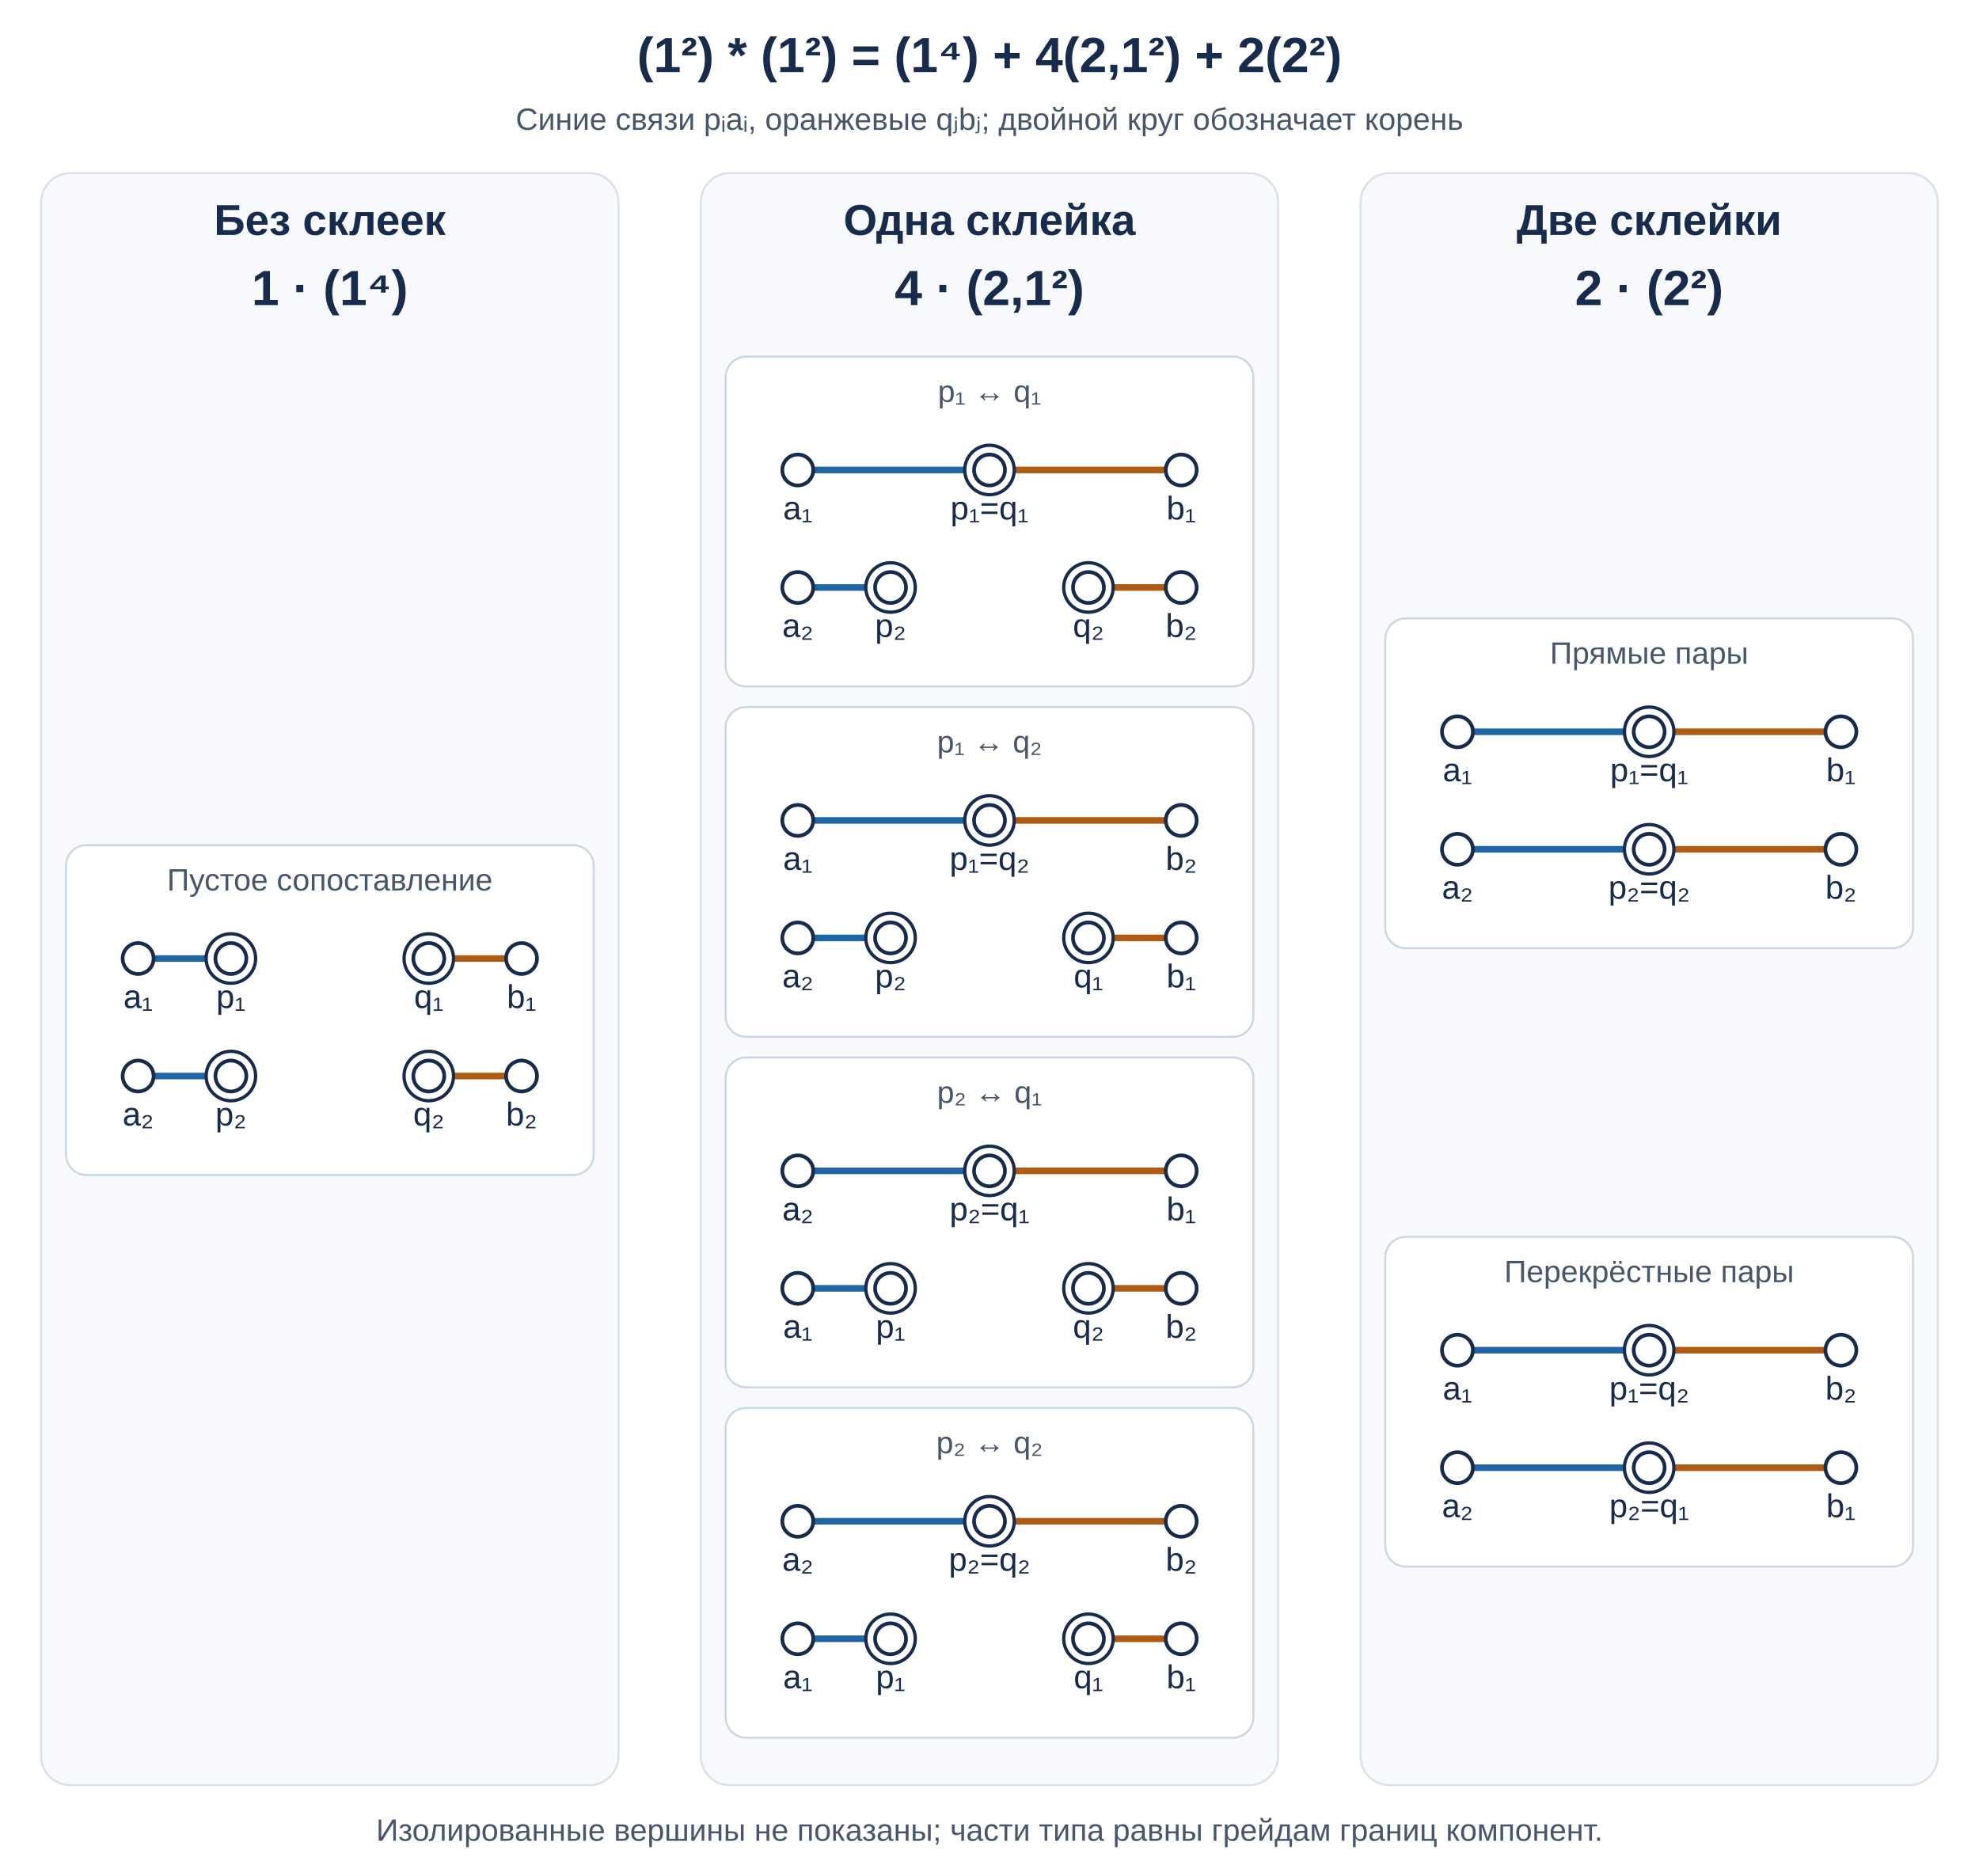
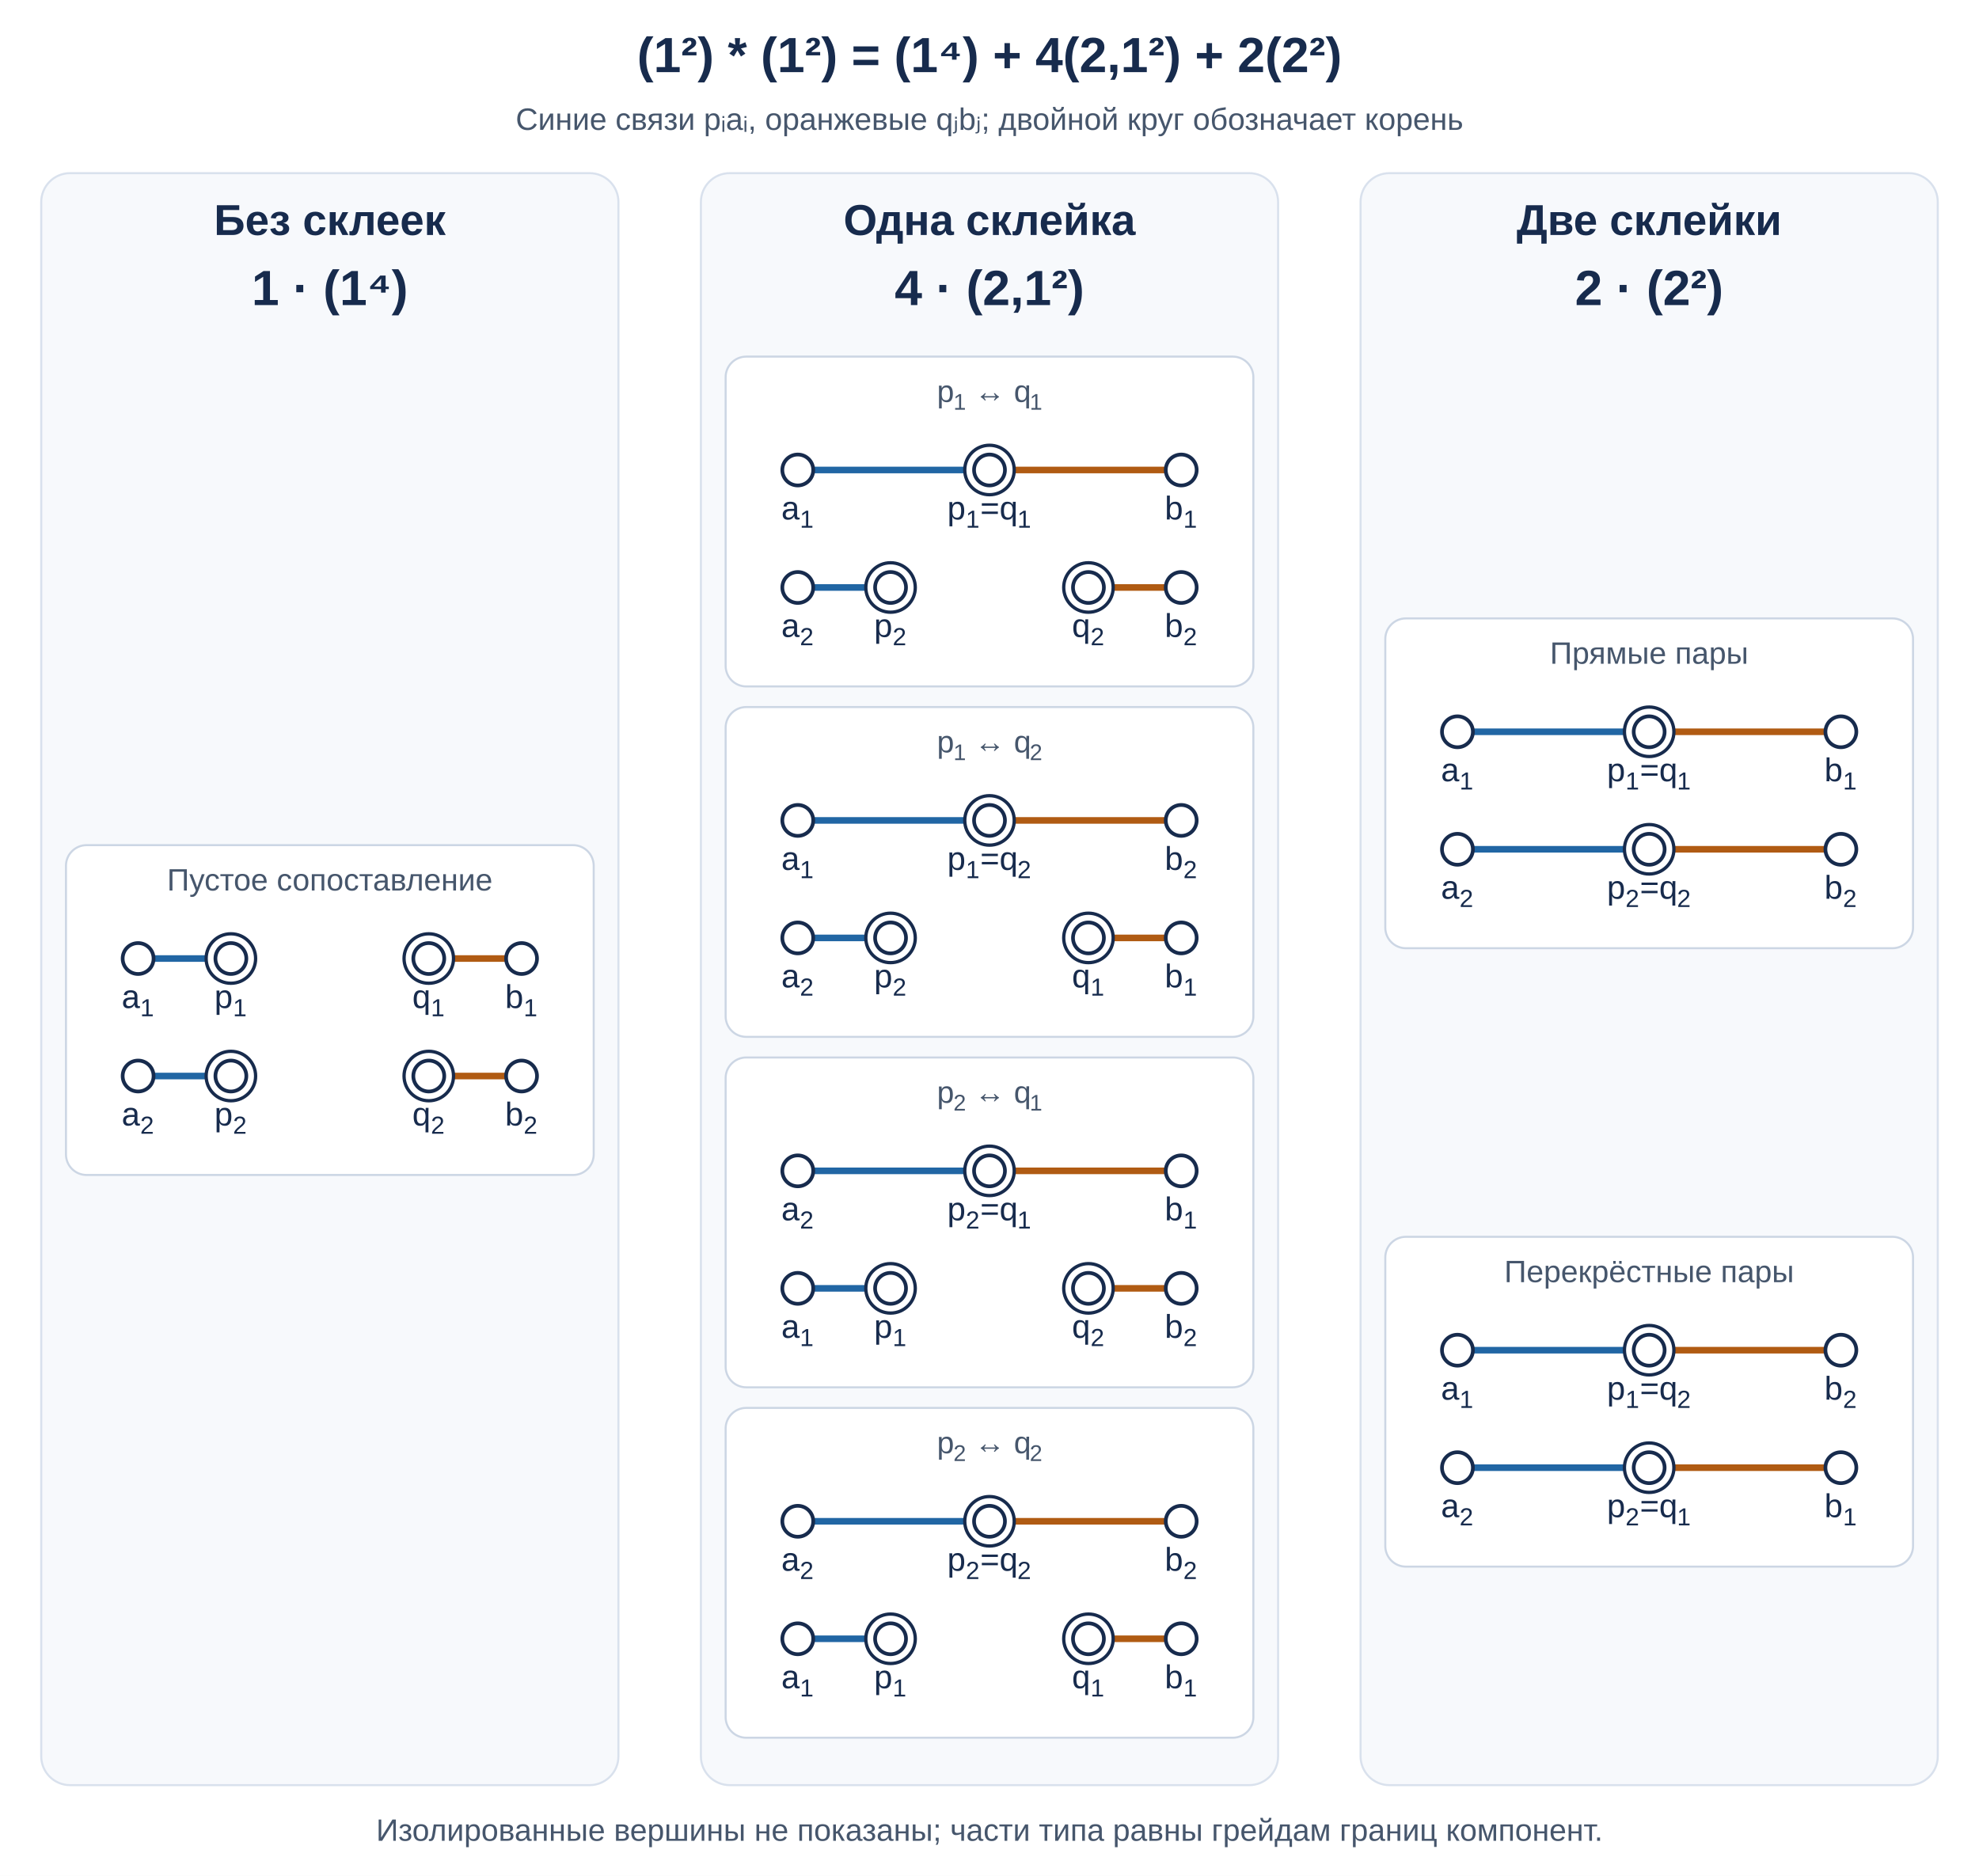
<svg xmlns="http://www.w3.org/2000/svg" width="960" height="910" viewBox="0 0 960 910" role="img" aria-labelledby="title desc">
  <rect width="960" height="910" fill="#fff" />
  <style>text{font-family:Arial,"DejaVu Sans",sans-serif;fill:#172b4d}.heading{font-size:21px;font-weight:600}.small{font-size:15px;fill:#46566c}.result{font-size:24px;font-weight:600}.node{font-size:20px;font-weight:600}.classes{font-size:19px}</style>
-   <text x="480" y="35" text-anchor="middle" class="result">(1²) * (1²) = (1⁴) + 4(2,1²) + 2(2²)</text>
-   <text x="480" y="63" text-anchor="middle" class="small">Синие связи pᵢaᵢ, оранжевые qⱼbⱼ; двойной круг обозначает корень</text>
+   <text xml:space="preserve" x="480" y="35" text-anchor="middle" class="result">(1²) * (1²) = (1⁴) + 4(2,1²) + 2(2²)</text>
+   <text xml:space="preserve" x="480" y="63" text-anchor="middle" class="small">Синие связи pᵢaᵢ, оранжевые qⱼbⱼ; двойной круг обозначает корень</text>
  <rect x="20" y="84" width="280" height="782" rx="14" fill="#f7f9fc" stroke="#d9e1ed" />
-   <text x="160" y="114" text-anchor="middle" class="heading">Без склеек</text>
-   <text x="160" y="148" text-anchor="middle" class="result">1 · (1⁴)</text>
+   <text xml:space="preserve" x="160" y="114" text-anchor="middle" class="heading">Без склеек</text>
+   <text xml:space="preserve" x="160" y="148" text-anchor="middle" class="result">1 · (1⁴)</text>
  <g data-matching="">
    <rect x="32" y="410" width="256" height="160" rx="10" fill="#fff" stroke="#ccd6e4" />
-     <text x="160" y="432" text-anchor="middle" class="small">Пустое сопоставление</text>
+     <text xml:space="preserve" x="160" y="432" text-anchor="middle" class="small">Пустое сопоставление</text>
    <line x1="112" y1="465" x2="67" y2="465" stroke="#2166a4" stroke-width="3.2" data-ends="p1 a1" />
    <circle cx="112" cy="465" r="12" fill="#fff" stroke="#172b4d" stroke-width="1.6" />
    <circle cx="112" cy="465" r="7.5" fill="#fff" stroke="#172b4d" stroke-width="1.8" data-vertex="p1" />
-     <text x="112" y="489" text-anchor="middle" font-size="16">p₁</text>
+     <text xml:space="preserve" x="104.00" y="489.00" text-anchor="start" style="font-size:16.0px">p</text>
+     <text xml:space="preserve" x="113.00" y="493.00" text-anchor="start" style="font-size:12px">1</text>
    <circle cx="67" cy="465" r="7.5" fill="#fff" stroke="#172b4d" stroke-width="1.8" data-vertex="a1" />
-     <text x="67" y="489" text-anchor="middle" font-size="16">a₁</text>
+     <text xml:space="preserve" x="59.00" y="489.00" text-anchor="start" style="font-size:16.0px">a</text>
+     <text xml:space="preserve" x="68.00" y="493.00" text-anchor="start" style="font-size:12px">1</text>
    <line x1="112" y1="522" x2="67" y2="522" stroke="#2166a4" stroke-width="3.2" data-ends="p2 a2" />
    <circle cx="112" cy="522" r="12" fill="#fff" stroke="#172b4d" stroke-width="1.6" />
    <circle cx="112" cy="522" r="7.5" fill="#fff" stroke="#172b4d" stroke-width="1.8" data-vertex="p2" />
-     <text x="112" y="546" text-anchor="middle" font-size="16">p₂</text>
+     <text xml:space="preserve" x="104.00" y="546.00" text-anchor="start" style="font-size:16.0px">p</text>
+     <text xml:space="preserve" x="113.00" y="550.00" text-anchor="start" style="font-size:12px">2</text>
    <circle cx="67" cy="522" r="7.5" fill="#fff" stroke="#172b4d" stroke-width="1.8" data-vertex="a2" />
-     <text x="67" y="546" text-anchor="middle" font-size="16">a₂</text>
+     <text xml:space="preserve" x="59.00" y="546.00" text-anchor="start" style="font-size:16.0px">a</text>
+     <text xml:space="preserve" x="68.00" y="550.00" text-anchor="start" style="font-size:12px">2</text>
    <line x1="208" y1="465" x2="253" y2="465" stroke="#b05b13" stroke-width="3.2" data-ends="q1 b1" />
    <circle cx="208" cy="465" r="12" fill="#fff" stroke="#172b4d" stroke-width="1.6" />
    <circle cx="208" cy="465" r="7.5" fill="#fff" stroke="#172b4d" stroke-width="1.8" data-vertex="q1" />
-     <text x="208" y="489" text-anchor="middle" font-size="16">q₁</text>
+     <text xml:space="preserve" x="200.00" y="489.00" text-anchor="start" style="font-size:16.0px">q</text>
+     <text xml:space="preserve" x="209.00" y="493.00" text-anchor="start" style="font-size:12px">1</text>
    <circle cx="253" cy="465" r="7.5" fill="#fff" stroke="#172b4d" stroke-width="1.8" data-vertex="b1" />
-     <text x="253" y="489" text-anchor="middle" font-size="16">b₁</text>
+     <text xml:space="preserve" x="245.00" y="489.00" text-anchor="start" style="font-size:16.0px">b</text>
+     <text xml:space="preserve" x="254.00" y="493.00" text-anchor="start" style="font-size:12px">1</text>
    <line x1="208" y1="522" x2="253" y2="522" stroke="#b05b13" stroke-width="3.2" data-ends="q2 b2" />
    <circle cx="208" cy="522" r="12" fill="#fff" stroke="#172b4d" stroke-width="1.6" />
    <circle cx="208" cy="522" r="7.5" fill="#fff" stroke="#172b4d" stroke-width="1.8" data-vertex="q2" />
-     <text x="208" y="546" text-anchor="middle" font-size="16">q₂</text>
+     <text xml:space="preserve" x="200.00" y="546.00" text-anchor="start" style="font-size:16.0px">q</text>
+     <text xml:space="preserve" x="209.00" y="550.00" text-anchor="start" style="font-size:12px">2</text>
    <circle cx="253" cy="522" r="7.5" fill="#fff" stroke="#172b4d" stroke-width="1.8" data-vertex="b2" />
-     <text x="253" y="546" text-anchor="middle" font-size="16">b₂</text>
+     <text xml:space="preserve" x="245.00" y="546.00" text-anchor="start" style="font-size:16.0px">b</text>
+     <text xml:space="preserve" x="254.00" y="550.00" text-anchor="start" style="font-size:12px">2</text>
  </g>
  <rect x="340" y="84" width="280" height="782" rx="14" fill="#f7f9fc" stroke="#d9e1ed" />
-   <text x="480" y="114" text-anchor="middle" class="heading">Одна склейка</text>
-   <text x="480" y="148" text-anchor="middle" class="result">4 · (2,1²)</text>
+   <text xml:space="preserve" x="480" y="114" text-anchor="middle" class="heading">Одна склейка</text>
+   <text xml:space="preserve" x="480" y="148" text-anchor="middle" class="result">4 · (2,1²)</text>
  <g data-matching="1:1">
    <rect x="352" y="173" width="256" height="160" rx="10" fill="#fff" stroke="#ccd6e4" />
-     <text x="480" y="195" text-anchor="middle" class="small">p₁ ↔ q₁</text>
+     <text xml:space="preserve" class="small" x="454.50" y="195.00" text-anchor="start" style="font-size:15.0px">p</text>
+     <text xml:space="preserve" class="small" x="462.50" y="198.75" text-anchor="start" style="font-size:11px">1</text>
+     <text xml:space="preserve" class="small" x="468.50" y="195.00" text-anchor="start" style="font-size:15.0px"> ↔ q</text>
+     <text xml:space="preserve" class="small" x="499.50" y="198.75" text-anchor="start" style="font-size:11px">1</text>
    <line x1="480" y1="228" x2="387" y2="228" stroke="#2166a4" stroke-width="3.2" data-ends="p1 a1" />
    <line x1="480" y1="228" x2="573" y2="228" stroke="#b05b13" stroke-width="3.2" data-ends="p1 b1" />
    <circle cx="480" cy="228" r="12" fill="#fff" stroke="#172b4d" stroke-width="1.6" />
    <circle cx="480" cy="228" r="7.5" fill="#fff" stroke="#172b4d" stroke-width="1.8" data-vertex="p1" />
-     <text x="480" y="252" text-anchor="middle" font-size="16">p₁=q₁</text>
+     <text xml:space="preserve" x="459.50" y="252.00" text-anchor="start" style="font-size:16.0px">p</text>
+     <text xml:space="preserve" x="468.50" y="256.00" text-anchor="start" style="font-size:12px">1</text>
+     <text xml:space="preserve" x="475.50" y="252.00" text-anchor="start" style="font-size:16.0px">=q</text>
+     <text xml:space="preserve" x="493.50" y="256.00" text-anchor="start" style="font-size:12px">1</text>
    <circle cx="387" cy="228" r="7.5" fill="#fff" stroke="#172b4d" stroke-width="1.8" data-vertex="a1" />
-     <text x="387" y="252" text-anchor="middle" font-size="16">a₁</text>
+     <text xml:space="preserve" x="379.00" y="252.00" text-anchor="start" style="font-size:16.0px">a</text>
+     <text xml:space="preserve" x="388.00" y="256.00" text-anchor="start" style="font-size:12px">1</text>
    <circle cx="573" cy="228" r="7.5" fill="#fff" stroke="#172b4d" stroke-width="1.8" data-vertex="b1" />
-     <text x="573" y="252" text-anchor="middle" font-size="16">b₁</text>
+     <text xml:space="preserve" x="565.00" y="252.00" text-anchor="start" style="font-size:16.0px">b</text>
+     <text xml:space="preserve" x="574.00" y="256.00" text-anchor="start" style="font-size:12px">1</text>
    <line x1="432" y1="285" x2="387" y2="285" stroke="#2166a4" stroke-width="3.2" data-ends="p2 a2" />
    <circle cx="432" cy="285" r="12" fill="#fff" stroke="#172b4d" stroke-width="1.6" />
    <circle cx="432" cy="285" r="7.5" fill="#fff" stroke="#172b4d" stroke-width="1.8" data-vertex="p2" />
-     <text x="432" y="309" text-anchor="middle" font-size="16">p₂</text>
+     <text xml:space="preserve" x="424.00" y="309.00" text-anchor="start" style="font-size:16.0px">p</text>
+     <text xml:space="preserve" x="433.00" y="313.00" text-anchor="start" style="font-size:12px">2</text>
    <circle cx="387" cy="285" r="7.5" fill="#fff" stroke="#172b4d" stroke-width="1.8" data-vertex="a2" />
-     <text x="387" y="309" text-anchor="middle" font-size="16">a₂</text>
+     <text xml:space="preserve" x="379.00" y="309.00" text-anchor="start" style="font-size:16.0px">a</text>
+     <text xml:space="preserve" x="388.00" y="313.00" text-anchor="start" style="font-size:12px">2</text>
    <line x1="528" y1="285" x2="573" y2="285" stroke="#b05b13" stroke-width="3.2" data-ends="q2 b2" />
    <circle cx="528" cy="285" r="12" fill="#fff" stroke="#172b4d" stroke-width="1.6" />
    <circle cx="528" cy="285" r="7.5" fill="#fff" stroke="#172b4d" stroke-width="1.8" data-vertex="q2" />
-     <text x="528" y="309" text-anchor="middle" font-size="16">q₂</text>
+     <text xml:space="preserve" x="520.00" y="309.00" text-anchor="start" style="font-size:16.0px">q</text>
+     <text xml:space="preserve" x="529.00" y="313.00" text-anchor="start" style="font-size:12px">2</text>
    <circle cx="573" cy="285" r="7.5" fill="#fff" stroke="#172b4d" stroke-width="1.8" data-vertex="b2" />
-     <text x="573" y="309" text-anchor="middle" font-size="16">b₂</text>
+     <text xml:space="preserve" x="565.00" y="309.00" text-anchor="start" style="font-size:16.0px">b</text>
+     <text xml:space="preserve" x="574.00" y="313.00" text-anchor="start" style="font-size:12px">2</text>
  </g>
  <g data-matching="1:2">
    <rect x="352" y="343" width="256" height="160" rx="10" fill="#fff" stroke="#ccd6e4" />
-     <text x="480" y="365" text-anchor="middle" class="small">p₁ ↔ q₂</text>
+     <text xml:space="preserve" class="small" x="454.50" y="365.00" text-anchor="start" style="font-size:15.0px">p</text>
+     <text xml:space="preserve" class="small" x="462.50" y="368.75" text-anchor="start" style="font-size:11px">1</text>
+     <text xml:space="preserve" class="small" x="468.50" y="365.00" text-anchor="start" style="font-size:15.0px"> ↔ q</text>
+     <text xml:space="preserve" class="small" x="499.50" y="368.75" text-anchor="start" style="font-size:11px">2</text>
    <line x1="480" y1="398" x2="387" y2="398" stroke="#2166a4" stroke-width="3.2" data-ends="p1 a1" />
    <line x1="480" y1="398" x2="573" y2="398" stroke="#b05b13" stroke-width="3.2" data-ends="p1 b2" />
    <circle cx="480" cy="398" r="12" fill="#fff" stroke="#172b4d" stroke-width="1.6" />
    <circle cx="480" cy="398" r="7.5" fill="#fff" stroke="#172b4d" stroke-width="1.8" data-vertex="p1" />
-     <text x="480" y="422" text-anchor="middle" font-size="16">p₁=q₂</text>
+     <text xml:space="preserve" x="459.50" y="422.00" text-anchor="start" style="font-size:16.0px">p</text>
+     <text xml:space="preserve" x="468.50" y="426.00" text-anchor="start" style="font-size:12px">1</text>
+     <text xml:space="preserve" x="475.50" y="422.00" text-anchor="start" style="font-size:16.0px">=q</text>
+     <text xml:space="preserve" x="493.50" y="426.00" text-anchor="start" style="font-size:12px">2</text>
    <circle cx="387" cy="398" r="7.5" fill="#fff" stroke="#172b4d" stroke-width="1.8" data-vertex="a1" />
-     <text x="387" y="422" text-anchor="middle" font-size="16">a₁</text>
+     <text xml:space="preserve" x="379.00" y="422.00" text-anchor="start" style="font-size:16.0px">a</text>
+     <text xml:space="preserve" x="388.00" y="426.00" text-anchor="start" style="font-size:12px">1</text>
    <circle cx="573" cy="398" r="7.5" fill="#fff" stroke="#172b4d" stroke-width="1.8" data-vertex="b2" />
-     <text x="573" y="422" text-anchor="middle" font-size="16">b₂</text>
+     <text xml:space="preserve" x="565.00" y="422.00" text-anchor="start" style="font-size:16.0px">b</text>
+     <text xml:space="preserve" x="574.00" y="426.00" text-anchor="start" style="font-size:12px">2</text>
    <line x1="432" y1="455" x2="387" y2="455" stroke="#2166a4" stroke-width="3.2" data-ends="p2 a2" />
    <circle cx="432" cy="455" r="12" fill="#fff" stroke="#172b4d" stroke-width="1.6" />
    <circle cx="432" cy="455" r="7.5" fill="#fff" stroke="#172b4d" stroke-width="1.8" data-vertex="p2" />
-     <text x="432" y="479" text-anchor="middle" font-size="16">p₂</text>
+     <text xml:space="preserve" x="424.00" y="479.00" text-anchor="start" style="font-size:16.0px">p</text>
+     <text xml:space="preserve" x="433.00" y="483.00" text-anchor="start" style="font-size:12px">2</text>
    <circle cx="387" cy="455" r="7.5" fill="#fff" stroke="#172b4d" stroke-width="1.8" data-vertex="a2" />
-     <text x="387" y="479" text-anchor="middle" font-size="16">a₂</text>
+     <text xml:space="preserve" x="379.00" y="479.00" text-anchor="start" style="font-size:16.0px">a</text>
+     <text xml:space="preserve" x="388.00" y="483.00" text-anchor="start" style="font-size:12px">2</text>
    <line x1="528" y1="455" x2="573" y2="455" stroke="#b05b13" stroke-width="3.2" data-ends="q1 b1" />
    <circle cx="528" cy="455" r="12" fill="#fff" stroke="#172b4d" stroke-width="1.6" />
    <circle cx="528" cy="455" r="7.5" fill="#fff" stroke="#172b4d" stroke-width="1.8" data-vertex="q1" />
-     <text x="528" y="479" text-anchor="middle" font-size="16">q₁</text>
+     <text xml:space="preserve" x="520.00" y="479.00" text-anchor="start" style="font-size:16.0px">q</text>
+     <text xml:space="preserve" x="529.00" y="483.00" text-anchor="start" style="font-size:12px">1</text>
    <circle cx="573" cy="455" r="7.5" fill="#fff" stroke="#172b4d" stroke-width="1.8" data-vertex="b1" />
-     <text x="573" y="479" text-anchor="middle" font-size="16">b₁</text>
+     <text xml:space="preserve" x="565.00" y="479.00" text-anchor="start" style="font-size:16.0px">b</text>
+     <text xml:space="preserve" x="574.00" y="483.00" text-anchor="start" style="font-size:12px">1</text>
  </g>
  <g data-matching="2:1">
    <rect x="352" y="513" width="256" height="160" rx="10" fill="#fff" stroke="#ccd6e4" />
-     <text x="480" y="535" text-anchor="middle" class="small">p₂ ↔ q₁</text>
+     <text xml:space="preserve" class="small" x="454.50" y="535.00" text-anchor="start" style="font-size:15.0px">p</text>
+     <text xml:space="preserve" class="small" x="462.50" y="538.75" text-anchor="start" style="font-size:11px">2</text>
+     <text xml:space="preserve" class="small" x="468.50" y="535.00" text-anchor="start" style="font-size:15.0px"> ↔ q</text>
+     <text xml:space="preserve" class="small" x="499.50" y="538.75" text-anchor="start" style="font-size:11px">1</text>
    <line x1="480" y1="568" x2="387" y2="568" stroke="#2166a4" stroke-width="3.2" data-ends="p2 a2" />
    <line x1="480" y1="568" x2="573" y2="568" stroke="#b05b13" stroke-width="3.2" data-ends="p2 b1" />
    <circle cx="480" cy="568" r="12" fill="#fff" stroke="#172b4d" stroke-width="1.6" />
    <circle cx="480" cy="568" r="7.5" fill="#fff" stroke="#172b4d" stroke-width="1.8" data-vertex="p2" />
-     <text x="480" y="592" text-anchor="middle" font-size="16">p₂=q₁</text>
+     <text xml:space="preserve" x="459.50" y="592.00" text-anchor="start" style="font-size:16.0px">p</text>
+     <text xml:space="preserve" x="468.50" y="596.00" text-anchor="start" style="font-size:12px">2</text>
+     <text xml:space="preserve" x="475.50" y="592.00" text-anchor="start" style="font-size:16.0px">=q</text>
+     <text xml:space="preserve" x="493.50" y="596.00" text-anchor="start" style="font-size:12px">1</text>
    <circle cx="387" cy="568" r="7.5" fill="#fff" stroke="#172b4d" stroke-width="1.8" data-vertex="a2" />
-     <text x="387" y="592" text-anchor="middle" font-size="16">a₂</text>
+     <text xml:space="preserve" x="379.00" y="592.00" text-anchor="start" style="font-size:16.0px">a</text>
+     <text xml:space="preserve" x="388.00" y="596.00" text-anchor="start" style="font-size:12px">2</text>
    <circle cx="573" cy="568" r="7.5" fill="#fff" stroke="#172b4d" stroke-width="1.8" data-vertex="b1" />
-     <text x="573" y="592" text-anchor="middle" font-size="16">b₁</text>
+     <text xml:space="preserve" x="565.00" y="592.00" text-anchor="start" style="font-size:16.0px">b</text>
+     <text xml:space="preserve" x="574.00" y="596.00" text-anchor="start" style="font-size:12px">1</text>
    <line x1="432" y1="625" x2="387" y2="625" stroke="#2166a4" stroke-width="3.2" data-ends="p1 a1" />
    <circle cx="432" cy="625" r="12" fill="#fff" stroke="#172b4d" stroke-width="1.6" />
    <circle cx="432" cy="625" r="7.5" fill="#fff" stroke="#172b4d" stroke-width="1.8" data-vertex="p1" />
-     <text x="432" y="649" text-anchor="middle" font-size="16">p₁</text>
+     <text xml:space="preserve" x="424.00" y="649.00" text-anchor="start" style="font-size:16.0px">p</text>
+     <text xml:space="preserve" x="433.00" y="653.00" text-anchor="start" style="font-size:12px">1</text>
    <circle cx="387" cy="625" r="7.5" fill="#fff" stroke="#172b4d" stroke-width="1.8" data-vertex="a1" />
-     <text x="387" y="649" text-anchor="middle" font-size="16">a₁</text>
+     <text xml:space="preserve" x="379.00" y="649.00" text-anchor="start" style="font-size:16.0px">a</text>
+     <text xml:space="preserve" x="388.00" y="653.00" text-anchor="start" style="font-size:12px">1</text>
    <line x1="528" y1="625" x2="573" y2="625" stroke="#b05b13" stroke-width="3.2" data-ends="q2 b2" />
    <circle cx="528" cy="625" r="12" fill="#fff" stroke="#172b4d" stroke-width="1.6" />
    <circle cx="528" cy="625" r="7.5" fill="#fff" stroke="#172b4d" stroke-width="1.8" data-vertex="q2" />
-     <text x="528" y="649" text-anchor="middle" font-size="16">q₂</text>
+     <text xml:space="preserve" x="520.00" y="649.00" text-anchor="start" style="font-size:16.0px">q</text>
+     <text xml:space="preserve" x="529.00" y="653.00" text-anchor="start" style="font-size:12px">2</text>
    <circle cx="573" cy="625" r="7.5" fill="#fff" stroke="#172b4d" stroke-width="1.8" data-vertex="b2" />
-     <text x="573" y="649" text-anchor="middle" font-size="16">b₂</text>
+     <text xml:space="preserve" x="565.00" y="649.00" text-anchor="start" style="font-size:16.0px">b</text>
+     <text xml:space="preserve" x="574.00" y="653.00" text-anchor="start" style="font-size:12px">2</text>
  </g>
  <g data-matching="2:2">
    <rect x="352" y="683" width="256" height="160" rx="10" fill="#fff" stroke="#ccd6e4" />
-     <text x="480" y="705" text-anchor="middle" class="small">p₂ ↔ q₂</text>
+     <text xml:space="preserve" class="small" x="454.50" y="705.00" text-anchor="start" style="font-size:15.0px">p</text>
+     <text xml:space="preserve" class="small" x="462.50" y="708.75" text-anchor="start" style="font-size:11px">2</text>
+     <text xml:space="preserve" class="small" x="468.50" y="705.00" text-anchor="start" style="font-size:15.0px"> ↔ q</text>
+     <text xml:space="preserve" class="small" x="499.50" y="708.75" text-anchor="start" style="font-size:11px">2</text>
    <line x1="480" y1="738" x2="387" y2="738" stroke="#2166a4" stroke-width="3.2" data-ends="p2 a2" />
    <line x1="480" y1="738" x2="573" y2="738" stroke="#b05b13" stroke-width="3.2" data-ends="p2 b2" />
    <circle cx="480" cy="738" r="12" fill="#fff" stroke="#172b4d" stroke-width="1.6" />
    <circle cx="480" cy="738" r="7.5" fill="#fff" stroke="#172b4d" stroke-width="1.8" data-vertex="p2" />
-     <text x="480" y="762" text-anchor="middle" font-size="16">p₂=q₂</text>
+     <text xml:space="preserve" x="459.50" y="762.00" text-anchor="start" style="font-size:16.0px">p</text>
+     <text xml:space="preserve" x="468.50" y="766.00" text-anchor="start" style="font-size:12px">2</text>
+     <text xml:space="preserve" x="475.50" y="762.00" text-anchor="start" style="font-size:16.0px">=q</text>
+     <text xml:space="preserve" x="493.50" y="766.00" text-anchor="start" style="font-size:12px">2</text>
    <circle cx="387" cy="738" r="7.5" fill="#fff" stroke="#172b4d" stroke-width="1.8" data-vertex="a2" />
-     <text x="387" y="762" text-anchor="middle" font-size="16">a₂</text>
+     <text xml:space="preserve" x="379.00" y="762.00" text-anchor="start" style="font-size:16.0px">a</text>
+     <text xml:space="preserve" x="388.00" y="766.00" text-anchor="start" style="font-size:12px">2</text>
    <circle cx="573" cy="738" r="7.5" fill="#fff" stroke="#172b4d" stroke-width="1.8" data-vertex="b2" />
-     <text x="573" y="762" text-anchor="middle" font-size="16">b₂</text>
+     <text xml:space="preserve" x="565.00" y="762.00" text-anchor="start" style="font-size:16.0px">b</text>
+     <text xml:space="preserve" x="574.00" y="766.00" text-anchor="start" style="font-size:12px">2</text>
    <line x1="432" y1="795" x2="387" y2="795" stroke="#2166a4" stroke-width="3.2" data-ends="p1 a1" />
    <circle cx="432" cy="795" r="12" fill="#fff" stroke="#172b4d" stroke-width="1.6" />
    <circle cx="432" cy="795" r="7.5" fill="#fff" stroke="#172b4d" stroke-width="1.8" data-vertex="p1" />
-     <text x="432" y="819" text-anchor="middle" font-size="16">p₁</text>
+     <text xml:space="preserve" x="424.00" y="819.00" text-anchor="start" style="font-size:16.0px">p</text>
+     <text xml:space="preserve" x="433.00" y="823.00" text-anchor="start" style="font-size:12px">1</text>
    <circle cx="387" cy="795" r="7.5" fill="#fff" stroke="#172b4d" stroke-width="1.8" data-vertex="a1" />
-     <text x="387" y="819" text-anchor="middle" font-size="16">a₁</text>
+     <text xml:space="preserve" x="379.00" y="819.00" text-anchor="start" style="font-size:16.0px">a</text>
+     <text xml:space="preserve" x="388.00" y="823.00" text-anchor="start" style="font-size:12px">1</text>
    <line x1="528" y1="795" x2="573" y2="795" stroke="#b05b13" stroke-width="3.2" data-ends="q1 b1" />
    <circle cx="528" cy="795" r="12" fill="#fff" stroke="#172b4d" stroke-width="1.6" />
    <circle cx="528" cy="795" r="7.5" fill="#fff" stroke="#172b4d" stroke-width="1.8" data-vertex="q1" />
-     <text x="528" y="819" text-anchor="middle" font-size="16">q₁</text>
+     <text xml:space="preserve" x="520.00" y="819.00" text-anchor="start" style="font-size:16.0px">q</text>
+     <text xml:space="preserve" x="529.00" y="823.00" text-anchor="start" style="font-size:12px">1</text>
    <circle cx="573" cy="795" r="7.5" fill="#fff" stroke="#172b4d" stroke-width="1.8" data-vertex="b1" />
-     <text x="573" y="819" text-anchor="middle" font-size="16">b₁</text>
+     <text xml:space="preserve" x="565.00" y="819.00" text-anchor="start" style="font-size:16.0px">b</text>
+     <text xml:space="preserve" x="574.00" y="823.00" text-anchor="start" style="font-size:12px">1</text>
  </g>
  <rect x="660" y="84" width="280" height="782" rx="14" fill="#f7f9fc" stroke="#d9e1ed" />
-   <text x="800" y="114" text-anchor="middle" class="heading">Две склейки</text>
-   <text x="800" y="148" text-anchor="middle" class="result">2 · (2²)</text>
+   <text xml:space="preserve" x="800" y="114" text-anchor="middle" class="heading">Две склейки</text>
+   <text xml:space="preserve" x="800" y="148" text-anchor="middle" class="result">2 · (2²)</text>
  <g data-matching="1:1,2:2">
    <rect x="672" y="300" width="256" height="160" rx="10" fill="#fff" stroke="#ccd6e4" />
-     <text x="800" y="322" text-anchor="middle" class="small">Прямые пары</text>
+     <text xml:space="preserve" x="800" y="322" text-anchor="middle" class="small">Прямые пары</text>
    <line x1="800" y1="355" x2="707" y2="355" stroke="#2166a4" stroke-width="3.2" data-ends="p1 a1" />
    <line x1="800" y1="355" x2="893" y2="355" stroke="#b05b13" stroke-width="3.2" data-ends="p1 b1" />
    <circle cx="800" cy="355" r="12" fill="#fff" stroke="#172b4d" stroke-width="1.6" />
    <circle cx="800" cy="355" r="7.5" fill="#fff" stroke="#172b4d" stroke-width="1.8" data-vertex="p1" />
-     <text x="800" y="379" text-anchor="middle" font-size="16">p₁=q₁</text>
+     <text xml:space="preserve" x="779.50" y="379.00" text-anchor="start" style="font-size:16.0px">p</text>
+     <text xml:space="preserve" x="788.50" y="383.00" text-anchor="start" style="font-size:12px">1</text>
+     <text xml:space="preserve" x="795.50" y="379.00" text-anchor="start" style="font-size:16.0px">=q</text>
+     <text xml:space="preserve" x="813.50" y="383.00" text-anchor="start" style="font-size:12px">1</text>
    <circle cx="707" cy="355" r="7.5" fill="#fff" stroke="#172b4d" stroke-width="1.8" data-vertex="a1" />
-     <text x="707" y="379" text-anchor="middle" font-size="16">a₁</text>
+     <text xml:space="preserve" x="699.00" y="379.00" text-anchor="start" style="font-size:16.0px">a</text>
+     <text xml:space="preserve" x="708.00" y="383.00" text-anchor="start" style="font-size:12px">1</text>
    <circle cx="893" cy="355" r="7.5" fill="#fff" stroke="#172b4d" stroke-width="1.8" data-vertex="b1" />
-     <text x="893" y="379" text-anchor="middle" font-size="16">b₁</text>
+     <text xml:space="preserve" x="885.00" y="379.00" text-anchor="start" style="font-size:16.0px">b</text>
+     <text xml:space="preserve" x="894.00" y="383.00" text-anchor="start" style="font-size:12px">1</text>
    <line x1="800" y1="412" x2="707" y2="412" stroke="#2166a4" stroke-width="3.2" data-ends="p2 a2" />
    <line x1="800" y1="412" x2="893" y2="412" stroke="#b05b13" stroke-width="3.2" data-ends="p2 b2" />
    <circle cx="800" cy="412" r="12" fill="#fff" stroke="#172b4d" stroke-width="1.6" />
    <circle cx="800" cy="412" r="7.5" fill="#fff" stroke="#172b4d" stroke-width="1.8" data-vertex="p2" />
-     <text x="800" y="436" text-anchor="middle" font-size="16">p₂=q₂</text>
+     <text xml:space="preserve" x="779.50" y="436.00" text-anchor="start" style="font-size:16.0px">p</text>
+     <text xml:space="preserve" x="788.50" y="440.00" text-anchor="start" style="font-size:12px">2</text>
+     <text xml:space="preserve" x="795.50" y="436.00" text-anchor="start" style="font-size:16.0px">=q</text>
+     <text xml:space="preserve" x="813.50" y="440.00" text-anchor="start" style="font-size:12px">2</text>
    <circle cx="707" cy="412" r="7.5" fill="#fff" stroke="#172b4d" stroke-width="1.8" data-vertex="a2" />
-     <text x="707" y="436" text-anchor="middle" font-size="16">a₂</text>
+     <text xml:space="preserve" x="699.00" y="436.00" text-anchor="start" style="font-size:16.0px">a</text>
+     <text xml:space="preserve" x="708.00" y="440.00" text-anchor="start" style="font-size:12px">2</text>
    <circle cx="893" cy="412" r="7.5" fill="#fff" stroke="#172b4d" stroke-width="1.8" data-vertex="b2" />
-     <text x="893" y="436" text-anchor="middle" font-size="16">b₂</text>
+     <text xml:space="preserve" x="885.00" y="436.00" text-anchor="start" style="font-size:16.0px">b</text>
+     <text xml:space="preserve" x="894.00" y="440.00" text-anchor="start" style="font-size:12px">2</text>
  </g>
  <g data-matching="1:2,2:1">
    <rect x="672" y="600" width="256" height="160" rx="10" fill="#fff" stroke="#ccd6e4" />
-     <text x="800" y="622" text-anchor="middle" class="small">Перекрёстные пары</text>
+     <text xml:space="preserve" x="800" y="622" text-anchor="middle" class="small">Перекрёстные пары</text>
    <line x1="800" y1="655" x2="707" y2="655" stroke="#2166a4" stroke-width="3.2" data-ends="p1 a1" />
    <line x1="800" y1="655" x2="893" y2="655" stroke="#b05b13" stroke-width="3.2" data-ends="p1 b2" />
    <circle cx="800" cy="655" r="12" fill="#fff" stroke="#172b4d" stroke-width="1.6" />
    <circle cx="800" cy="655" r="7.5" fill="#fff" stroke="#172b4d" stroke-width="1.8" data-vertex="p1" />
-     <text x="800" y="679" text-anchor="middle" font-size="16">p₁=q₂</text>
+     <text xml:space="preserve" x="779.50" y="679.00" text-anchor="start" style="font-size:16.0px">p</text>
+     <text xml:space="preserve" x="788.50" y="683.00" text-anchor="start" style="font-size:12px">1</text>
+     <text xml:space="preserve" x="795.50" y="679.00" text-anchor="start" style="font-size:16.0px">=q</text>
+     <text xml:space="preserve" x="813.50" y="683.00" text-anchor="start" style="font-size:12px">2</text>
    <circle cx="707" cy="655" r="7.5" fill="#fff" stroke="#172b4d" stroke-width="1.8" data-vertex="a1" />
-     <text x="707" y="679" text-anchor="middle" font-size="16">a₁</text>
+     <text xml:space="preserve" x="699.00" y="679.00" text-anchor="start" style="font-size:16.0px">a</text>
+     <text xml:space="preserve" x="708.00" y="683.00" text-anchor="start" style="font-size:12px">1</text>
    <circle cx="893" cy="655" r="7.5" fill="#fff" stroke="#172b4d" stroke-width="1.8" data-vertex="b2" />
-     <text x="893" y="679" text-anchor="middle" font-size="16">b₂</text>
+     <text xml:space="preserve" x="885.00" y="679.00" text-anchor="start" style="font-size:16.0px">b</text>
+     <text xml:space="preserve" x="894.00" y="683.00" text-anchor="start" style="font-size:12px">2</text>
    <line x1="800" y1="712" x2="707" y2="712" stroke="#2166a4" stroke-width="3.2" data-ends="p2 a2" />
    <line x1="800" y1="712" x2="893" y2="712" stroke="#b05b13" stroke-width="3.2" data-ends="p2 b1" />
    <circle cx="800" cy="712" r="12" fill="#fff" stroke="#172b4d" stroke-width="1.6" />
    <circle cx="800" cy="712" r="7.5" fill="#fff" stroke="#172b4d" stroke-width="1.8" data-vertex="p2" />
-     <text x="800" y="736" text-anchor="middle" font-size="16">p₂=q₁</text>
+     <text xml:space="preserve" x="779.50" y="736.00" text-anchor="start" style="font-size:16.0px">p</text>
+     <text xml:space="preserve" x="788.50" y="740.00" text-anchor="start" style="font-size:12px">2</text>
+     <text xml:space="preserve" x="795.50" y="736.00" text-anchor="start" style="font-size:16.0px">=q</text>
+     <text xml:space="preserve" x="813.50" y="740.00" text-anchor="start" style="font-size:12px">1</text>
    <circle cx="707" cy="712" r="7.5" fill="#fff" stroke="#172b4d" stroke-width="1.8" data-vertex="a2" />
-     <text x="707" y="736" text-anchor="middle" font-size="16">a₂</text>
+     <text xml:space="preserve" x="699.00" y="736.00" text-anchor="start" style="font-size:16.0px">a</text>
+     <text xml:space="preserve" x="708.00" y="740.00" text-anchor="start" style="font-size:12px">2</text>
    <circle cx="893" cy="712" r="7.5" fill="#fff" stroke="#172b4d" stroke-width="1.8" data-vertex="b1" />
-     <text x="893" y="736" text-anchor="middle" font-size="16">b₁</text>
-   </g>
-   <text x="480" y="893" text-anchor="middle" class="small">Изолированные вершины не показаны; части типа равны грейдам границ компонент.</text>
+     <text xml:space="preserve" x="885.00" y="736.00" text-anchor="start" style="font-size:16.0px">b</text>
+     <text xml:space="preserve" x="894.00" y="740.00" text-anchor="start" style="font-size:12px">1</text>
+   </g>
+   <text xml:space="preserve" x="480" y="893" text-anchor="middle" class="small">Изолированные вершины не показаны; части типа равны грейдам границ компонент.</text>
</svg>
